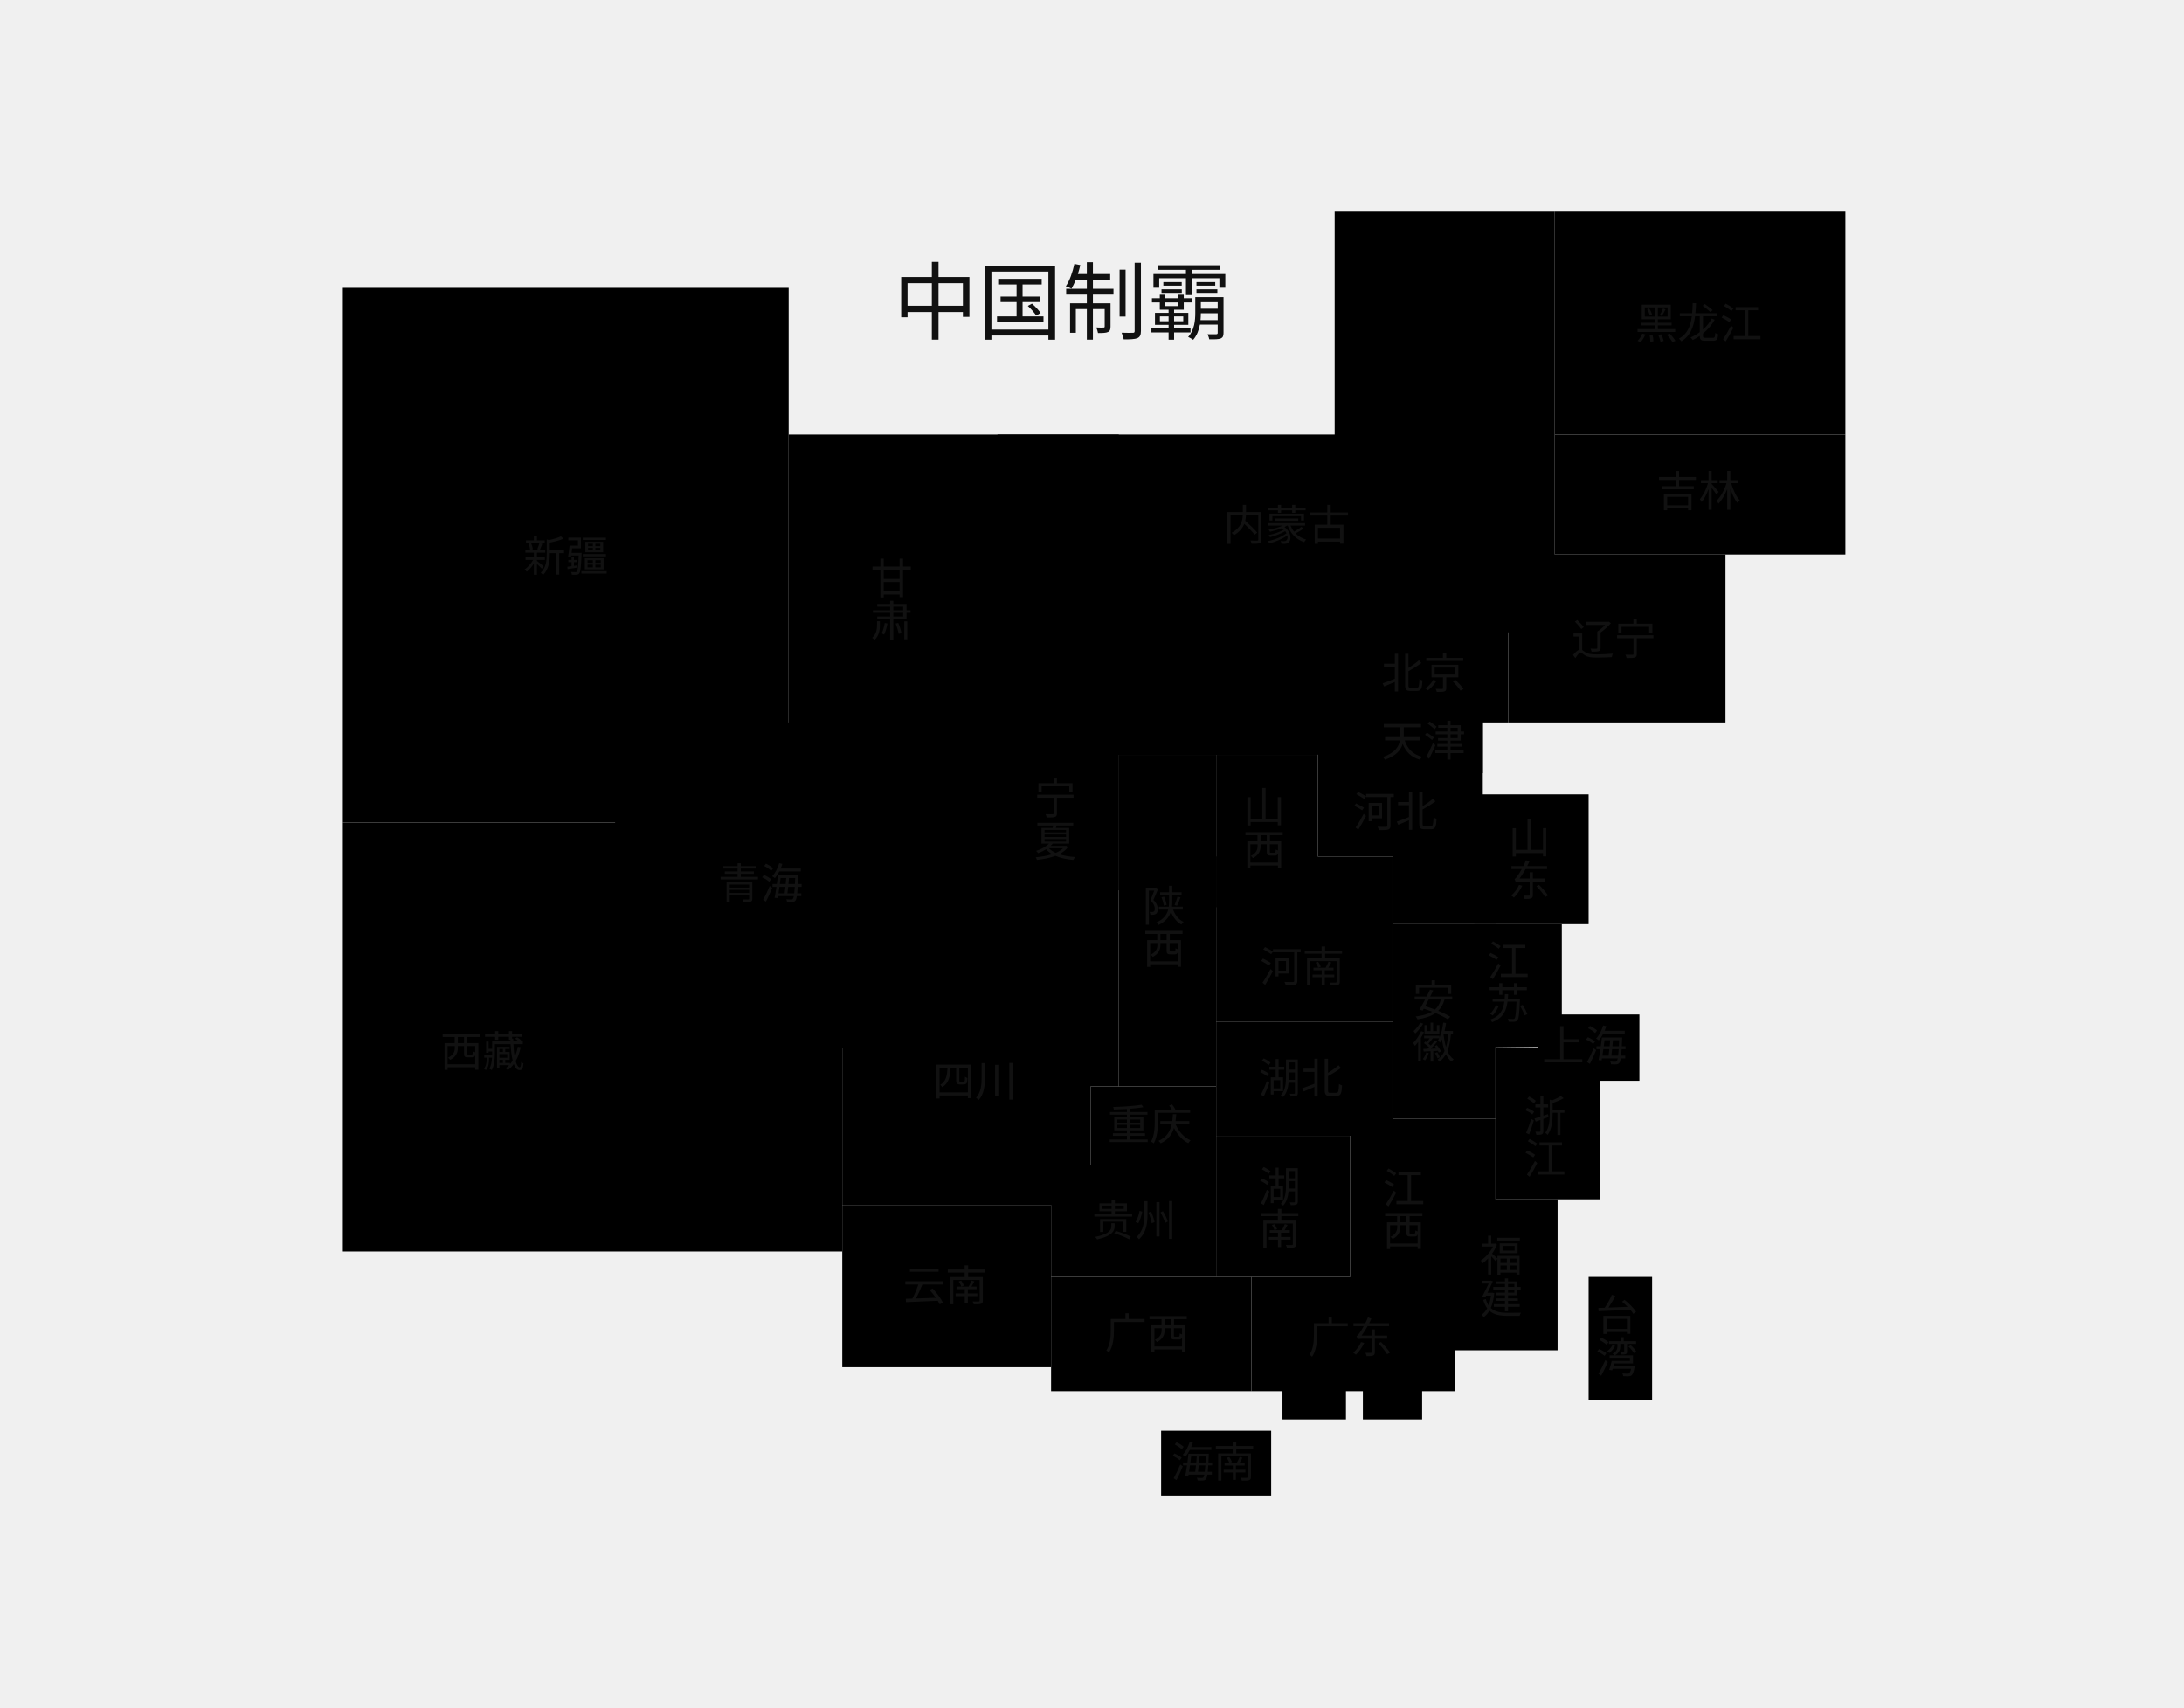
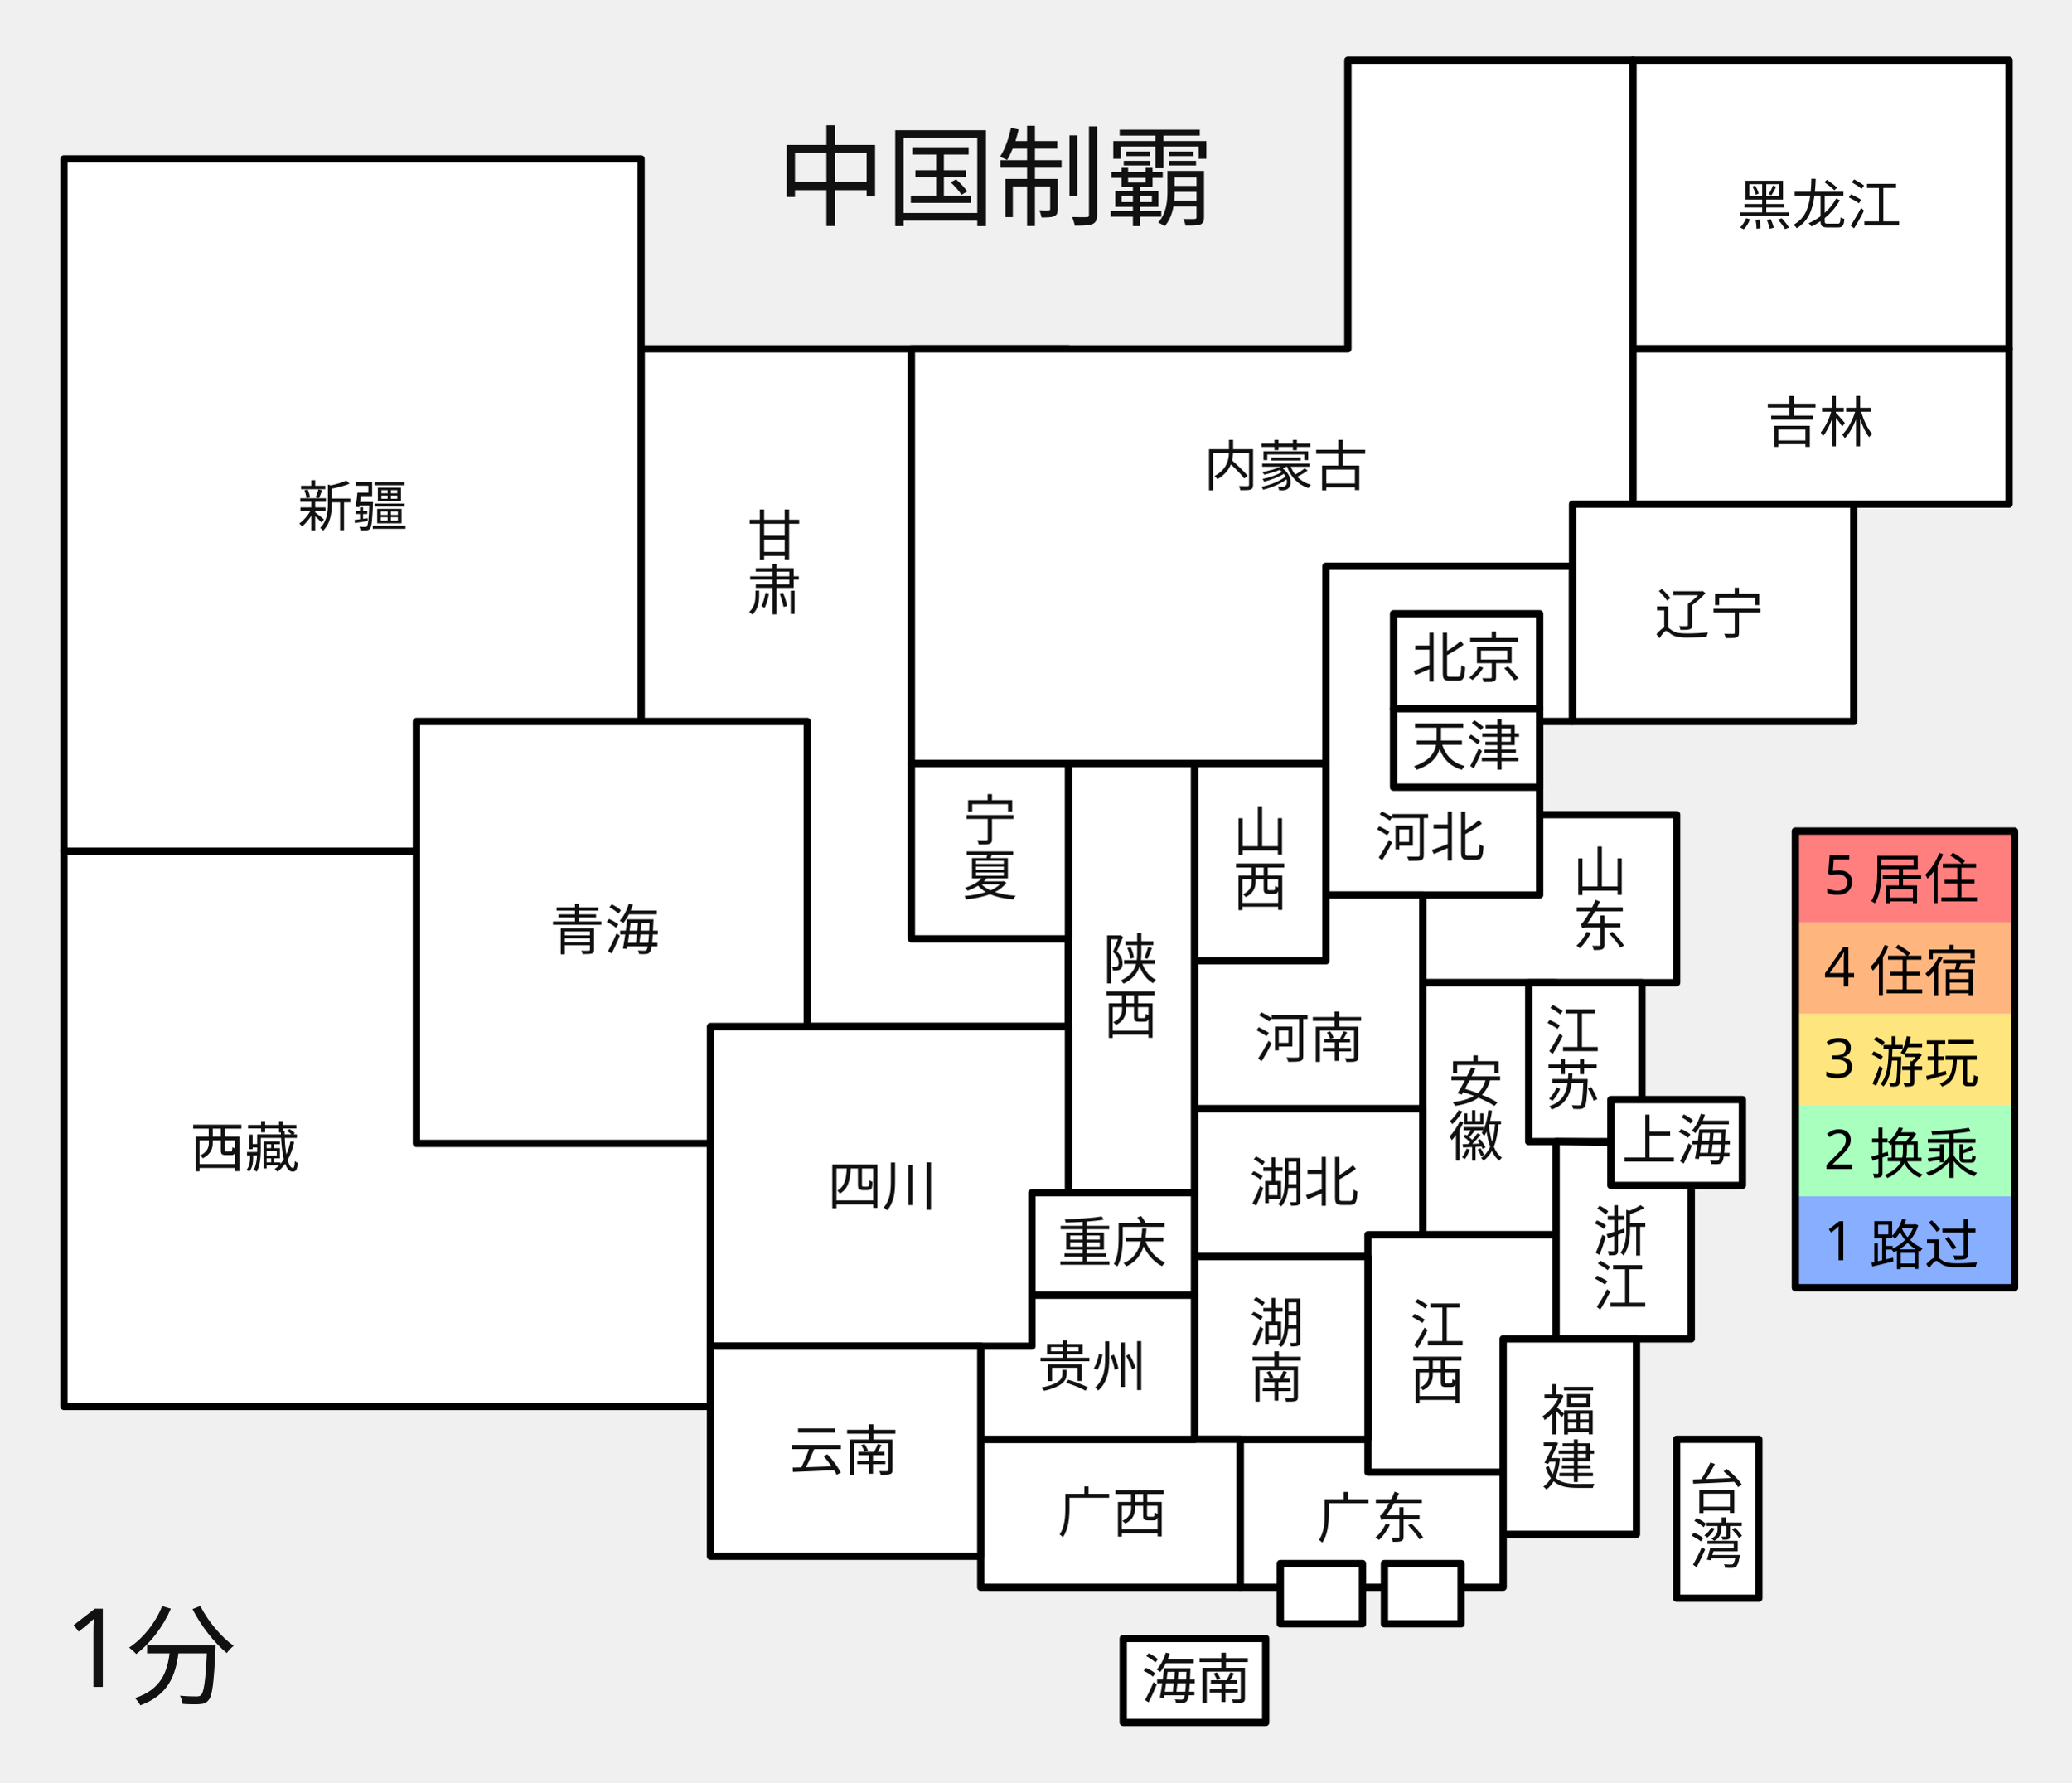
- <svg xmlns="http://www.w3.org/2000/svg" version="1.1" id="图层_1" x="0px" y="0px" width="1548px" height="1210px" viewBox="0 0 1548 1210" style="enable-background:new 0 0 1548 1210;" xml:space="preserve">
-   <style type="text/css">
- 	
- 		.st0{fill-rule:evenodd;clip-rule:evenodd;fill:#FFFFFF;stroke:#000000;stroke-width:4;stroke-linecap:round;stroke-linejoin:round;}
- 	
- 		.st1{fill-rule:evenodd;clip-rule:evenodd;fill:#FFB57E;stroke:#000000;stroke-width:4;stroke-linecap:round;stroke-linejoin:round;}
- 	
- 		.st2{fill-rule:evenodd;clip-rule:evenodd;fill:#FF7E7E;stroke:#000000;stroke-width:4;stroke-linecap:round;stroke-linejoin:round;}
- 	
- 		.st3{fill-rule:evenodd;clip-rule:evenodd;fill:#FFE57E;stroke:#000000;stroke-width:4;stroke-linecap:round;stroke-linejoin:round;}
- 	
- 		.st4{fill-rule:evenodd;clip-rule:evenodd;fill:#88AEFF;stroke:#000000;stroke-width:4;stroke-linecap:round;stroke-linejoin:round;}
- 	
- 		.st5{fill-rule:evenodd;clip-rule:evenodd;fill:#A8FFBE;stroke:#000000;stroke-width:4;stroke-linecap:round;stroke-linejoin:round;}
- 	.st6{fill:#111111;}
- 	.st7{font-family:'Tensentype-JiaLiDaYuanJF';}
- 	.st8{font-size:30px;}
- 	.st9{font-size:60px;}
- </style>
+ <svg xmlns="http://www.w3.org/2000/svg" version="1.1" id="图层_1" x="0px" y="0px" width="1134px" height="976px" viewBox="0 0 1134 976" style="enable-background:new 0 0 1134 976;" xml:space="preserve">
  <g id="地区">
-     <path id="黑龙江" d="M1308,150 1308,308 1102,308 1102,150z" />
-     <path id="甘肃" d="M793,308 793,679 559,679 559,308z" />
-     <path id="吉林" d="M1102,308 1102,393 1308,393 1308,308z" />
-     <path id="内蒙古" d="M1102,150 946,150 946,308 707,308 707,535 934,535 1102,427z" />
-     <path id="山东" d="M987,563 987,655 1126,655 1126,563z" />
-     <path id="河北" d="M1069,427H934v180h117v-95h18V427z" />
-     <rect id="北京" x="971" y="453" width="80" height="52" />
-     <path id="天津" d="M971,505 1051,505 1051,548 971,548z" />
-     <path id="西藏" d="M597,887 243,887 243,583 597,583z" />
-     <path id="新疆" d="M243,583 243,204 559,204 559,583z" />
-     <path id="河南" d="M987,607 862,607 862,724 987,724z" />
-     <path id="安徽" d="M1060,655 987,655 987,793 1060,793z" />
-     <path id="山西" d="M862,535 862,643 934,643 934,535z" />
-     <path id="湖北" d="M987,805 987,724 862,724 862,805z" />
-     <path id="青海" d="M650,743 650,512 436,512 436,743z" />
-     <path id="辽宁" d="M1069,393 1069,512 1223,512 1223,393z" />
-     <path id="广东" d="M1031,905 887,905 887,986 1031,986z" />
-     <path id="江苏" d="M1107,655 1107,742 1045,742 1045,655z" />
-     <path id="江西" d="M1060,923 1060,793 957,793 957,923z" />
-     <path id="浙江" d="M1060,742 1134,743 1134,850 1060,850z" />
-     <path id="福建" d="M1031,850 1031,957 1104,957 1104,850z" />
-     <rect id="上海" x="1090" y="719" width="72" height="47" />
-     <path id="陕西" d="M793,770 862,770 862,535 793,535z" />
-     <path id="湖南" d="M862,805 957,805 957,905 862,905z" />
-     <path id="广西" d="M887,905 745,905 745,986 887,986z" />
-     <rect id="香港" x="966" y="973" width="42" height="33" />
-     <rect id="澳门" x="909" y="973" width="45" height="33" />
-     <path id="贵州" d="M862,826 745,826 745,905 862,905z" />
-     <rect id="重庆" x="773" y="770" width="89" height="56" />
-     <path id="四川" d="M773,854 773,770 793,770 793,679 597,679 597,854z" />
-     <path id="云南" d="M745,854 597,854 597,969 745,969z" />
-     <path id="宁夏" d="M793,535 707,535 707,631 793,631z" />
-     <rect id="台湾" x="1126" y="905" width="45" height="87" />
-     <rect id="海南" x="823" y="1014" width="78" height="46" />
+     <path id="黑龙江" style="fill-rule:evenodd;clip-rule:evenodd;fill:#FFFFFF;stroke:#000000;stroke-width:4;stroke-linecap:round;stroke-linejoin:round;" d="   M1100,33v158H894V33H1100z" />
+     <path id="甘肃" style="fill-rule:evenodd;clip-rule:evenodd;fill:#FFFFFF;stroke:#000000;stroke-width:4;stroke-linecap:round;stroke-linejoin:round;" d="   M585,191v371H351V191H585z" />
+     <path id="吉林" style="fill-rule:evenodd;clip-rule:evenodd;fill:#FFFFFF;stroke:#000000;stroke-width:4;stroke-linecap:round;stroke-linejoin:round;" d="   M894,191v85h206v-85H894z" />
+     <path id="内蒙古" style="fill-rule:evenodd;clip-rule:evenodd;fill:#FFFFFF;stroke:#000000;stroke-width:4;stroke-linecap:round;stroke-linejoin:round;" d="   M894,33H738v158H499v227h227l168-108V33z" />
+     <path id="山东" style="fill-rule:evenodd;clip-rule:evenodd;fill:#FFFFFF;stroke:#000000;stroke-width:4;stroke-linecap:round;stroke-linejoin:round;" d="   M779,446v92h139v-92H779z" />
+     <path id="河北" style="fill-rule:evenodd;clip-rule:evenodd;fill:#FFFFFF;stroke:#000000;stroke-width:4;stroke-linecap:round;stroke-linejoin:round;" d="   M861,310H726v180h117v-95h18V310z" />
+     <rect id="北京" x="763" y="336" style="fill-rule:evenodd;clip-rule:evenodd;fill:#FFFFFF;stroke:#000000;stroke-width:4;stroke-linecap:round;stroke-linejoin:round;" width="80" height="52" />
+     <path id="天津" style="fill-rule:evenodd;clip-rule:evenodd;fill:#FFFFFF;stroke:#000000;stroke-width:4;stroke-linecap:round;stroke-linejoin:round;" d="   M763,388h80v43h-80V388z" />
+     <path id="西藏" style="fill-rule:evenodd;clip-rule:evenodd;fill:#FFFFFF;stroke:#000000;stroke-width:4;stroke-linecap:round;stroke-linejoin:round;" d="   M389,770H35V466h354V770z" />
+     <path id="新疆" style="fill-rule:evenodd;clip-rule:evenodd;fill:#FFFFFF;stroke:#000000;stroke-width:4;stroke-linecap:round;stroke-linejoin:round;" d="   M35,466V87h316v379H35z" />
+     <path id="河南" style="fill-rule:evenodd;clip-rule:evenodd;fill:#FFFFFF;stroke:#000000;stroke-width:4;stroke-linecap:round;stroke-linejoin:round;" d="   M779,490H654v117h125V490z" />
+     <path id="安徽" style="fill-rule:evenodd;clip-rule:evenodd;fill:#FFFFFF;stroke:#000000;stroke-width:4;stroke-linecap:round;stroke-linejoin:round;" d="   M852,538h-73v138h73V538z" />
+     <path id="山西" style="fill-rule:evenodd;clip-rule:evenodd;fill:#FFFFFF;stroke:#000000;stroke-width:4;stroke-linecap:round;stroke-linejoin:round;" d="   M654,418v108h72V418H654z" />
+     <path id="湖北" style="fill-rule:evenodd;clip-rule:evenodd;fill:#FFFFFF;stroke:#000000;stroke-width:4;stroke-linecap:round;stroke-linejoin:round;" d="   M779,688v-81H654v81H779z" />
+     <path id="青海" style="fill-rule:evenodd;clip-rule:evenodd;fill:#FFFFFF;stroke:#000000;stroke-width:4;stroke-linecap:round;stroke-linejoin:round;" d="   M442,626V395H228v231H442z" />
+     <path id="辽宁" style="fill-rule:evenodd;clip-rule:evenodd;fill:#FFFFFF;stroke:#000000;stroke-width:4;stroke-linecap:round;stroke-linejoin:round;" d="   M861,276v119h154V276H861z" />
+     <path id="广东" style="fill-rule:evenodd;clip-rule:evenodd;fill:#FFFFFF;stroke:#000000;stroke-width:4;stroke-linecap:round;stroke-linejoin:round;" d="   M823,788H679v81h144V788z" />
+     <path id="江苏" style="fill-rule:evenodd;clip-rule:evenodd;fill:#FFFFFF;stroke:#000000;stroke-width:4;stroke-linecap:round;stroke-linejoin:round;" d="   M899,538v87h-62v-87H899z" />
+     <path id="江西" style="fill-rule:evenodd;clip-rule:evenodd;fill:#FFFFFF;stroke:#000000;stroke-width:4;stroke-linecap:round;stroke-linejoin:round;" d="   M852,806V676H749v130H852z" />
+     <path id="浙江" style="fill-rule:evenodd;clip-rule:evenodd;fill:#FFFFFF;stroke:#000000;stroke-width:4;stroke-linecap:round;stroke-linejoin:round;" d="   M852,625l74,1v107h-74V625z" />
+     <path id="福建" style="fill-rule:evenodd;clip-rule:evenodd;fill:#FFFFFF;stroke:#000000;stroke-width:4;stroke-linecap:round;stroke-linejoin:round;" d="   M823,733v107h73V733H823z" />
+     <rect id="上海" x="882" y="602" style="fill-rule:evenodd;clip-rule:evenodd;fill:#FFFFFF;stroke:#000000;stroke-width:4;stroke-linecap:round;stroke-linejoin:round;" width="72" height="47" />
+     <path id="陕西" style="fill-rule:evenodd;clip-rule:evenodd;fill:#FFFFFF;stroke:#000000;stroke-width:4;stroke-linecap:round;stroke-linejoin:round;" d="   M585,653h69V418h-69V653z" />
+     <path id="湖南" style="fill-rule:evenodd;clip-rule:evenodd;fill:#FFFFFF;stroke:#000000;stroke-width:4;stroke-linecap:round;stroke-linejoin:round;" d="   M654,688h95v100h-95V688z" />
+     <path id="广西" style="fill-rule:evenodd;clip-rule:evenodd;fill:#FFFFFF;stroke:#000000;stroke-width:4;stroke-linecap:round;stroke-linejoin:round;" d="   M679,788H537v81h142V788z" />
+     <rect id="香港" x="758" y="856" style="fill-rule:evenodd;clip-rule:evenodd;fill:#FFFFFF;stroke:#000000;stroke-width:4;stroke-linecap:round;stroke-linejoin:round;" width="42" height="33" />
+     <rect id="澳门" x="701" y="856" style="fill-rule:evenodd;clip-rule:evenodd;fill:#FFFFFF;stroke:#000000;stroke-width:4;stroke-linecap:round;stroke-linejoin:round;" width="45" height="33" />
+     <path id="贵州" style="fill-rule:evenodd;clip-rule:evenodd;fill:#FFFFFF;stroke:#000000;stroke-width:4;stroke-linecap:round;stroke-linejoin:round;" d="   M654,709H537v79h117V709z" />
+     <rect id="重庆" x="565" y="653" style="fill-rule:evenodd;clip-rule:evenodd;fill:#FFFFFF;stroke:#000000;stroke-width:4;stroke-linecap:round;stroke-linejoin:round;" width="89" height="56" />
+     <path id="四川" style="fill-rule:evenodd;clip-rule:evenodd;fill:#FFFFFF;stroke:#000000;stroke-width:4;stroke-linecap:round;stroke-linejoin:round;" d="   M565,737v-84h20v-91H389v175H565z" />
+     <path id="云南" style="fill-rule:evenodd;clip-rule:evenodd;fill:#FFFFFF;stroke:#000000;stroke-width:4;stroke-linecap:round;stroke-linejoin:round;" d="   M537,737H389v115h148V737z" />
+     <path id="宁夏" style="fill-rule:evenodd;clip-rule:evenodd;fill:#FFFFFF;stroke:#000000;stroke-width:4;stroke-linecap:round;stroke-linejoin:round;" d="   M585,418h-86v96h86V418z" />
+     <rect id="台湾" x="918" y="788" style="fill-rule:evenodd;clip-rule:evenodd;fill:#FFFFFF;stroke:#000000;stroke-width:4;stroke-linecap:round;stroke-linejoin:round;" width="45" height="87" />
+     <rect id="海南" x="615" y="897" style="fill-rule:evenodd;clip-rule:evenodd;fill:#FFFFFF;stroke:#000000;stroke-width:4;stroke-linecap:round;stroke-linejoin:round;" width="78" height="46" />
  </g>
  <g id="地名">
-     <text transform="matrix(1 0 0 1 867 383)" class="st6 st7 st8">内蒙古</text>
-     <text transform="matrix(1 0 0 1 1159 240)" class="st6 st7 st8">黑龙江</text>
-     <text transform="matrix(1 0 0 1 1174 359)" class="st6 st7 st8">吉林</text>
-     <text transform="matrix(1 0 0 1 1114 464)" class="st6 st7 st8">辽宁</text>
-     <text transform="matrix(1 0 0 1 979 488)" class="st6 st7 st8">北京</text>
-     <text transform="matrix(1 0 0 1 979 536)" class="st6 st7 st8">天津</text>
-     <text transform="matrix(1 0 0 1 959 586)" class="st6 st7 st8">河北</text>
-     <text transform="matrix(1 0 0 1 1069 605)" class="st6 st7 st8">山</text>
-     <text transform="matrix(1 0 0 1 1069 635)" class="st6 st7 st8">东</text>
-     <text transform="matrix(1 0 0 1 893 696)" class="st6 st7 st8">河南</text>
-     <text transform="matrix(1 0 0 1 892 775)" class="st6 st7 st8">湖北</text>
-     <text transform="matrix(1 0 0 1 892 852)" class="st6 st7 st8">湖</text>
-     <text transform="matrix(1 0 0 1 892 882)" class="st6 st7 st8">南</text>
-     <text transform="matrix(1 0 0 1 1054 692)" class="st6 st7 st8">江</text>
-     <text transform="matrix(1 0 0 1 1054 722)" class="st6 st7 st8">苏</text>
-     <text transform="matrix(1 0 0 1 1093 752)" class="st6 st7 st8">上海</text>
-     <text transform="matrix(1 0 0 1 1080 802)" class="st6 st7 st8">浙</text>
-     <text transform="matrix(1 0 0 1 1080 832)" class="st6 st7 st8">江</text>
-     <text transform="matrix(1 0 0 1 1049 901)" class="st6 st7 st8">福</text>
-     <text transform="matrix(1 0 0 1 1049 931)" class="st6 st7 st8">建</text>
-     <text transform="matrix(1 0 0 1 1131 943)" class="st6 st7 st8">台</text>
-     <text transform="matrix(1 0 0 1 1131 973)" class="st6 st7 st8">湾</text>
-     <text transform="matrix(1 0 0 1 830 1047)" class="st6 st7 st8">海南</text>
-     <text transform="matrix(1 0 0 1 927 959)" class="st6 st7 st8">广东</text>
-     <text transform="matrix(1 0 0 1 980 853)" class="st6 st7 st8">江</text>
-     <text transform="matrix(1 0 0 1 980 883)" class="st6 st7 st8">西</text>
-     <text transform="matrix(1 0 0 1 1001 720)" class="st6 st7 st8">安</text>
-     <text transform="matrix(1 0 0 1 1001 750)" class="st6 st7 st8">徽</text>
-     <text transform="matrix(1 0 0 1 881 583)" class="st6 st7 st8">山</text>
-     <text transform="matrix(1 0 0 1 881 613)" class="st6 st7 st8">西</text>
-     <text transform="matrix(1 0 0 1 810 653)" class="st6 st7 st8">陕</text>
-     <text transform="matrix(1 0 0 1 810 683)" class="st6 st7 st8">西</text>
-     <text transform="matrix(1 0 0 1 733 577)" class="st6 st7 st8">宁</text>
-     <text transform="matrix(1 0 0 1 733 607)" class="st6 st7 st8">夏</text>
-     <text transform="matrix(1 0 0 1 617 421)" class="st6 st7 st8">甘</text>
-     <text transform="matrix(1 0 0 1 617 451)" class="st6 st7 st8">肃</text>
-     <text transform="matrix(1 0 0 1 509 637)" class="st6 st7 st8">青海</text>
-     <text transform="matrix(1 0 0 1 661 777)" class="st6 st7 st8">四川</text>
-     <text transform="matrix(1 0 0 1 640 922)" class="st6 st7 st8">云南</text>
-     <text transform="matrix(1 0 0 1 783 956)" class="st6 st7 st8">广西</text>
-     <text transform="matrix(1 0 0 1 774 876)" class="st6 st7 st8">贵州</text>
-     <text transform="matrix(1 0 0 1 785 808)" class="st6 st7 st8">重庆</text>
-     <text transform="matrix(1 0 0 1 312 756)" class="st6 st7 st8">西藏</text>
-     <text transform="matrix(1 0 0 1 371 405)" class="st6 st7 st8">新疆</text>
+     <text transform="matrix(1 0 0 1 659 266)" style="fill:#111111; font-family:'Tensentype-JiaLiDaYuanJF'; font-size:30px;">内蒙古</text>
+     <text transform="matrix(1 0 0 1 951 123)" style="fill:#111111; font-family:'Tensentype-JiaLiDaYuanJF'; font-size:30px;">黑龙江</text>
+     <text transform="matrix(1 0 0 1 966 242)" style="fill:#111111; font-family:'Tensentype-JiaLiDaYuanJF'; font-size:30px;">吉林</text>
+     <text transform="matrix(1 0 0 1 906 347)" style="fill:#111111; font-family:'Tensentype-JiaLiDaYuanJF'; font-size:30px;">辽宁</text>
+     <text transform="matrix(1 0 0 1 773 371)" style="fill:#111111; font-family:'Tensentype-JiaLiDaYuanJF'; font-size:30px;">北京</text>
+     <text transform="matrix(1 0 0 1 773 419)" style="fill:#111111; font-family:'Tensentype-JiaLiDaYuanJF'; font-size:30px;">天津</text>
+     <text transform="matrix(1 0 0 1 753 469)" style="fill:#111111; font-family:'Tensentype-JiaLiDaYuanJF'; font-size:30px;">河北</text>
+     <text transform="matrix(1 0 0 1 861 488)" style="fill:#111111; font-family:'Tensentype-JiaLiDaYuanJF'; font-size:30px;">山</text>
+     <text transform="matrix(1 0 0 1 861 518)" style="fill:#111111; font-family:'Tensentype-JiaLiDaYuanJF'; font-size:30px;">东</text>
+     <text transform="matrix(1 0 0 1 687 579)" style="fill:#111111; font-family:'Tensentype-JiaLiDaYuanJF'; font-size:30px;">河南</text>
+     <text transform="matrix(1 0 0 1 684 658)" style="fill:#111111; font-family:'Tensentype-JiaLiDaYuanJF'; font-size:30px;">湖北</text>
+     <text transform="matrix(1 0 0 1 684 735)" style="fill:#111111; font-family:'Tensentype-JiaLiDaYuanJF'; font-size:30px;">湖</text>
+     <text transform="matrix(1 0 0 1 684 765)" style="fill:#111111; font-family:'Tensentype-JiaLiDaYuanJF'; font-size:30px;">南</text>
+     <text transform="matrix(1 0 0 1 846 575)" style="fill:#111111; font-family:'Tensentype-JiaLiDaYuanJF'; font-size:30px;">江</text>
+     <text transform="matrix(1 0 0 1 846 605)" style="fill:#111111; font-family:'Tensentype-JiaLiDaYuanJF'; font-size:30px;">苏</text>
+     <text transform="matrix(1 0 0 1 888 635)" style="fill:#111111; font-family:'Tensentype-JiaLiDaYuanJF'; font-size:30px;">上海</text>
+     <text transform="matrix(1 0 0 1 872 685)" style="fill:#111111; font-family:'Tensentype-JiaLiDaYuanJF'; font-size:30px;">浙</text>
+     <text transform="matrix(1 0 0 1 872 715)" style="fill:#111111; font-family:'Tensentype-JiaLiDaYuanJF'; font-size:30px;">江</text>
+     <text transform="matrix(1 0 0 1 844 783)" style="fill:#111111; font-family:'Tensentype-JiaLiDaYuanJF'; font-size:30px;">福</text>
+     <text transform="matrix(1 0 0 1 844 813)" style="fill:#111111; font-family:'Tensentype-JiaLiDaYuanJF'; font-size:30px;">建</text>
+     <text transform="matrix(1 0 0 1 925 826)" style="fill:#111111; font-family:'Tensentype-JiaLiDaYuanJF'; font-size:30px;">台</text>
+     <text transform="matrix(1 0 0 1 925 856)" style="fill:#111111; font-family:'Tensentype-JiaLiDaYuanJF'; font-size:30px;">湾</text>
+     <text transform="matrix(1 0 0 1 625 930)" style="fill:#111111; font-family:'Tensentype-JiaLiDaYuanJF'; font-size:30px;">海南</text>
+     <text transform="matrix(1 0 0 1 721 842)" style="fill:#111111; font-family:'Tensentype-JiaLiDaYuanJF'; font-size:30px;">广东</text>
+     <text transform="matrix(1 0 0 1 772 736)" style="fill:#111111; font-family:'Tensentype-JiaLiDaYuanJF'; font-size:30px;">江</text>
+     <text transform="matrix(1 0 0 1 772 766)" style="fill:#111111; font-family:'Tensentype-JiaLiDaYuanJF'; font-size:30px;">西</text>
+     <text transform="matrix(1 0 0 1 793 603)" style="fill:#111111; font-family:'Tensentype-JiaLiDaYuanJF'; font-size:30px;">安</text>
+     <text transform="matrix(1 0 0 1 793 633)" style="fill:#111111; font-family:'Tensentype-JiaLiDaYuanJF'; font-size:30px;">徽</text>
+     <text transform="matrix(1 0 0 1 675 466)" style="fill:#111111; font-family:'Tensentype-JiaLiDaYuanJF'; font-size:30px;">山</text>
+     <text transform="matrix(1 0 0 1 675 496)" style="fill:#111111; font-family:'Tensentype-JiaLiDaYuanJF'; font-size:30px;">西</text>
+     <text transform="matrix(1 0 0 1 604 536)" style="fill:#111111; font-family:'Tensentype-JiaLiDaYuanJF'; font-size:30px;">陕</text>
+     <text transform="matrix(1 0 0 1 604 566)" style="fill:#111111; font-family:'Tensentype-JiaLiDaYuanJF'; font-size:30px;">西</text>
+     <text transform="matrix(1 0 0 1 527 460)" style="fill:#111111; font-family:'Tensentype-JiaLiDaYuanJF'; font-size:30px;">宁</text>
+     <text transform="matrix(1 0 0 1 527 490)" style="fill:#111111; font-family:'Tensentype-JiaLiDaYuanJF'; font-size:30px;">夏</text>
+     <text transform="matrix(1 0 0 1 409 304)" style="fill:#111111; font-family:'Tensentype-JiaLiDaYuanJF'; font-size:30px;">甘</text>
+     <text transform="matrix(1 0 0 1 409 334)" style="fill:#111111; font-family:'Tensentype-JiaLiDaYuanJF'; font-size:30px;">肃</text>
+     <text transform="matrix(1 0 0 1 301 520)" style="fill:#111111; font-family:'Tensentype-JiaLiDaYuanJF'; font-size:30px;">青海</text>
+     <text transform="matrix(1 0 0 1 453 660)" style="fill:#111111; font-family:'Tensentype-JiaLiDaYuanJF'; font-size:30px;">四川</text>
+     <text transform="matrix(1 0 0 1 432 805)" style="fill:#111111; font-family:'Tensentype-JiaLiDaYuanJF'; font-size:30px;">云南</text>
+     <text transform="matrix(1 0 0 1 579 839)" style="fill:#111111; font-family:'Tensentype-JiaLiDaYuanJF'; font-size:30px;">广西</text>
+     <text transform="matrix(1 0 0 1 568 759)" style="fill:#111111; font-family:'Tensentype-JiaLiDaYuanJF'; font-size:30px;">贵州</text>
+     <text transform="matrix(1 0 0 1 579 691)" style="fill:#111111; font-family:'Tensentype-JiaLiDaYuanJF'; font-size:30px;">重庆</text>
+     <text transform="matrix(1 0 0 1 104 639)" style="fill:#111111; font-family:'Tensentype-JiaLiDaYuanJF'; font-size:30px;">西藏</text>
+     <text transform="matrix(1 0 0 1 163 288)" style="fill:#111111; font-family:'Tensentype-JiaLiDaYuanJF'; font-size:30px;">新疆</text>
  </g>
-   <text transform="matrix(1 0 0 1 632.9963 236.0002)" class="st6 st7 st9">中国制霸</text>
+   <text transform="matrix(1 0 0 1 424.9963 119.0002)" style="fill:#111111; font-family:'Tensentype-JiaLiDaYuanJF'; font-size:60px;">中国制霸</text>
+   <text id="分数" transform="matrix(1 0 0 1 35 923.5577)" style="fill:#111111; font-family:'Tensentype-JiaLiDaYuanJF'; font-size:60px;">1分</text>
+   <g id="等级">
+     <rect x="983" y="655" style="fill-rule:evenodd;clip-rule:evenodd;fill:#88AEFF;" width="120" height="50" />
+     <rect x="983" y="605" style="fill-rule:evenodd;clip-rule:evenodd;fill:#A8FFBE;" width="120" height="50" />
+     <rect x="983" y="555" style="fill-rule:evenodd;clip-rule:evenodd;fill:#FFE57E;" width="120" height="50" />
+     <rect x="983" y="505" style="fill-rule:evenodd;clip-rule:evenodd;fill:#FFB57E;" width="120" height="50" />
+     <rect x="983" y="455" style="fill-rule:evenodd;clip-rule:evenodd;fill:#FF7E7E;" width="120" height="50" />
+     <rect x="983" y="455" style="fill-rule:evenodd;clip-rule:evenodd;fill:none;stroke:#000000;stroke-width:4;stroke-linecap:round;stroke-linejoin:round;stroke-miterlimit:10;" width="120" height="250" />
+     <text transform="matrix(1 0 0 1 998.5709 489.6172)" style="font-family:'Tensentype-JiaLiDaYuanJ'; font-size:30px;">5 居住</text>
+     <text transform="matrix(1 0 0 1 998.6002 540.0001)">
+       <tspan x="0" y="0" style="font-family:'Tensentype-JiaLiDaYuanJ'; font-size:30px;">4 住宿</tspan>
+       <tspan x="0" y="50" style="font-family:'Tensentype-JiaLiDaYuanJ'; font-size:30px;">3 游玩</tspan>
+       <tspan x="0" y="100" style="font-family:'Tensentype-JiaLiDaYuanJ'; font-size:30px;">2 换乘</tspan>
+       <tspan x="0" y="150" style="font-family:'Tensentype-JiaLiDaYuanJ'; font-size:30px;">1 路过</tspan>
+     </text>
+   </g>
</svg>
